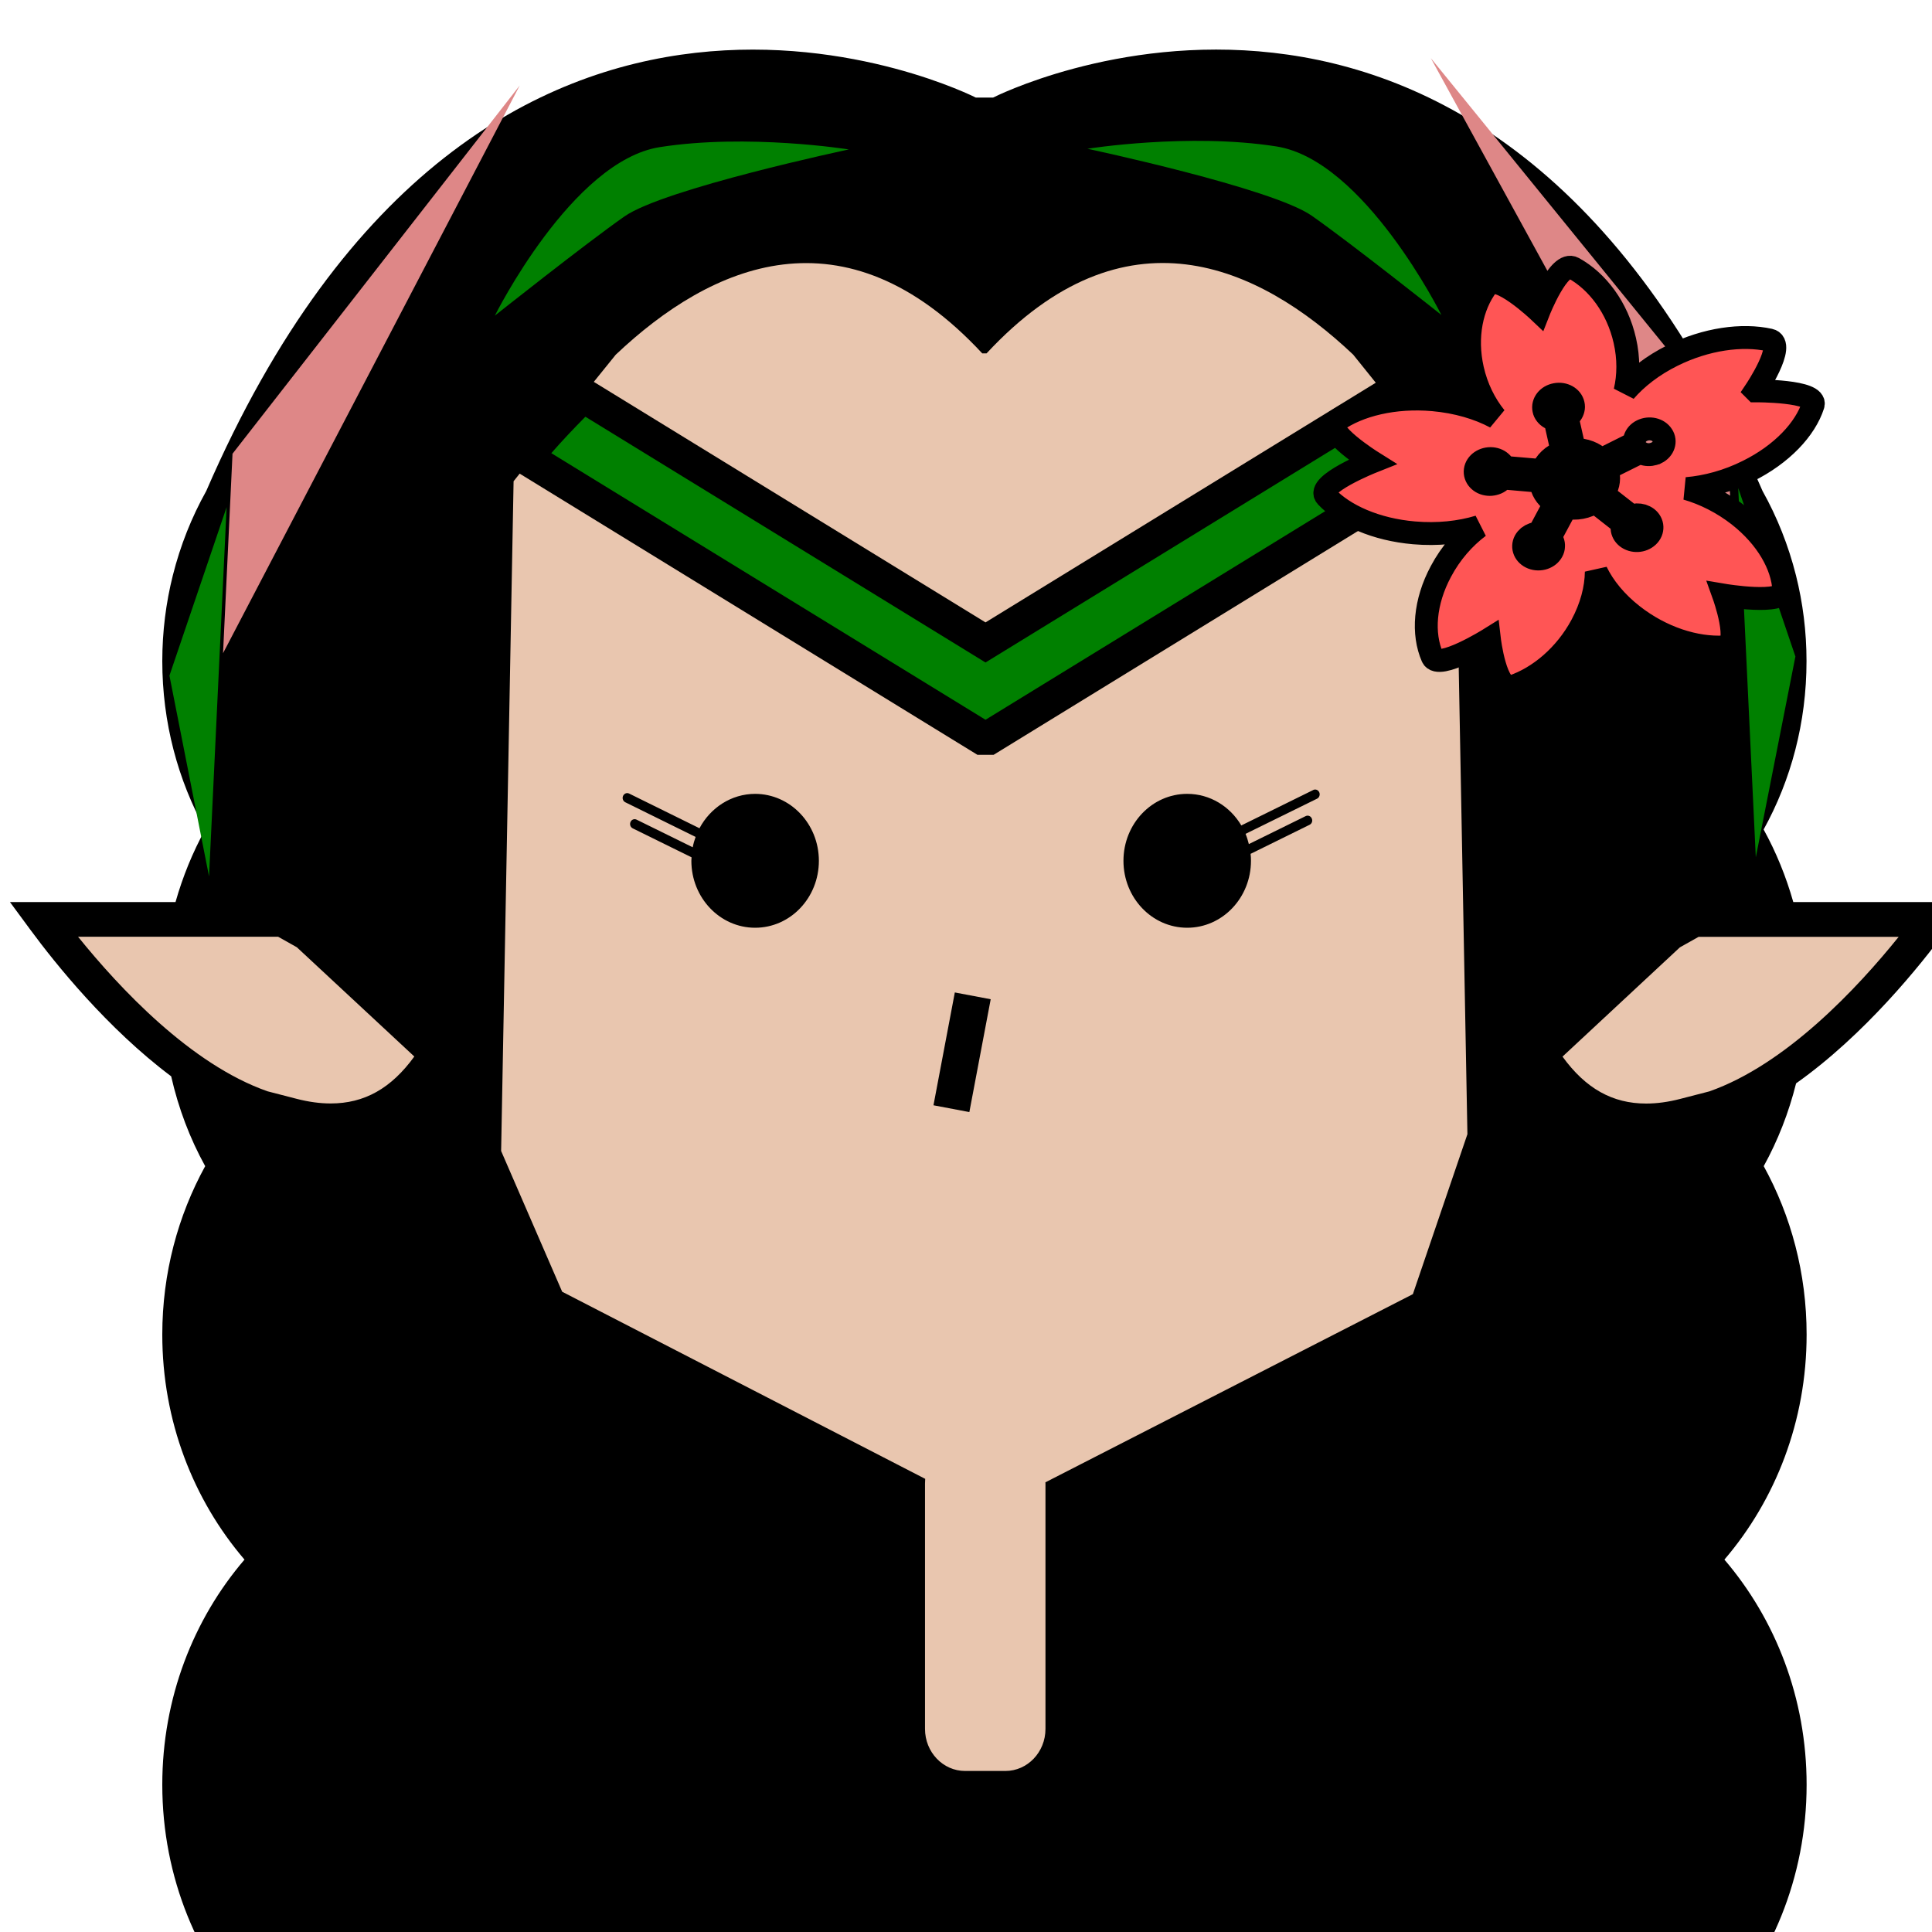
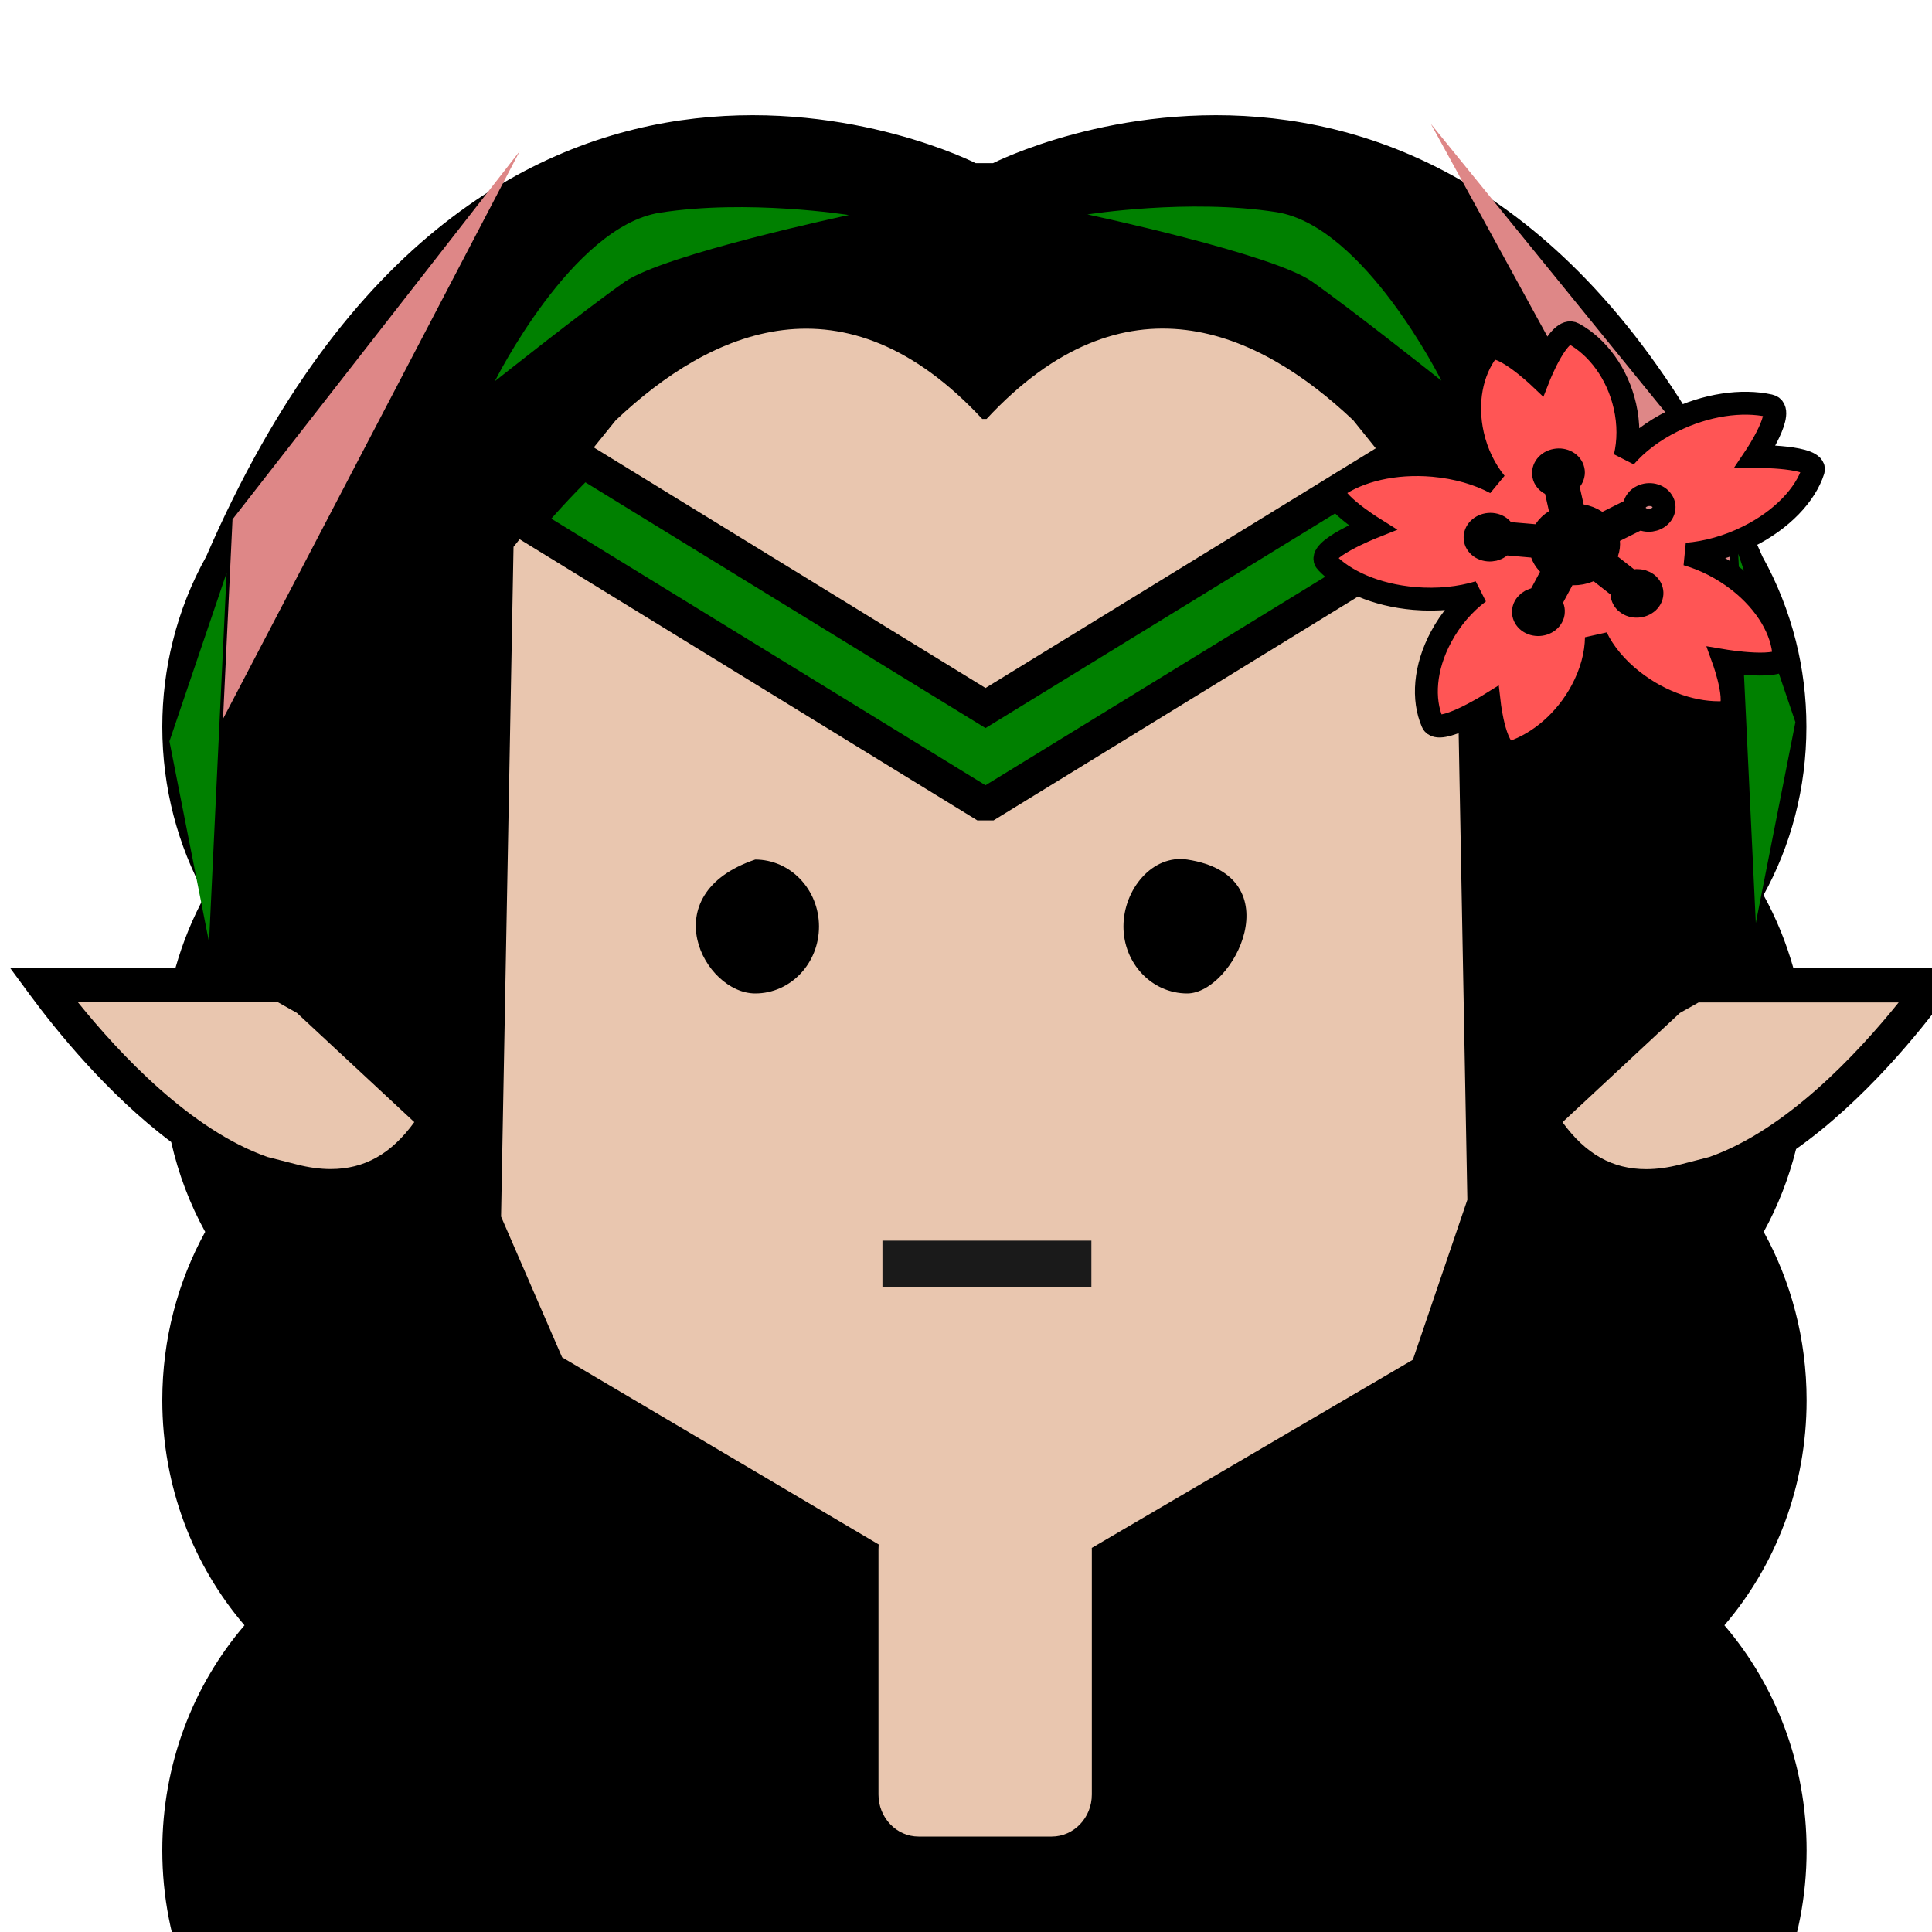
- <svg xmlns="http://www.w3.org/2000/svg" version="1.1" viewBox="0 0 20 20">
-   <defs>
-     <style type="text/css">.str0 {stroke:black;stroke-width:8.46}
+ <svg xmlns="http://www.w3.org/2000/svg" version="1.1" viewBox="0 0 20 20" id="svg13">
+   <defs id="defs1">
+     <style type="text/css" id="style1">.str0 {stroke:black;stroke-width:8.46}
    .fil0 {fill:none}
    .fil1 {fill:black}</style>
  </defs>
-   <g>
-     <path d="m0.32 9.513 1.77 1.791 5.343 7.266 4.474 0.777 6.084-7.941 1.996-1.757-1.931-0.135-2.285-5.914-2.8-1.554-3.67-0.169-3.412 0.101-2.961 5.711-0.451 1.656-0.418 0.203z" style="fill-rule:evenodd;fill:#e9c6af" />
-     <path d="m5.646 3.697 4.575 2.987 5.258-3.083 0.41 0.645-5.69 3.369-5.508-3.345z" style="fill-rule:evenodd;fill:#008000" />
-     <path d="m13.595 8.178-0.745 0.367c-0.116-0.196-0.323-0.327-0.56-0.327-0.365 0-0.66 0.31-0.66 0.693 0 0.383 0.295 0.693 0.66 0.693 0.364 0 0.66-0.31 0.66-0.693 0-0.025-0.001-0.049-0.004-0.072l0.611-0.301c0.024-0.012 0.034-0.041 0.022-0.066-0.011-0.025-0.039-0.035-0.062-0.024l-0.589 0.29c-0.009-0.036-0.02-0.072-0.034-0.106l0.74-0.364c0.023-0.011 0.034-0.041 0.023-0.066-0.011-0.025-0.039-0.036-0.063-0.024z" style="fill:#000000;stroke-width:.228" />
-     <path d="m18.564 9.338c-0.075-0.265-0.178-0.517-0.307-0.751 0.283-0.512 0.444-1.107 0.444-1.743 0-0.306-0.038-0.604-0.109-0.887-0.078-0.31-0.195-0.604-0.346-0.874-2.886-6.667-7.965-4.073-7.965-4.073h-0.18s-5.079-2.593-7.966 4.073c-0.151 0.27-0.268 0.563-0.346 0.874-0.071 0.283-0.109 0.581-0.109 0.887 0 0.635 0.162 1.23 0.444 1.743-0.129 0.235-0.232 0.486-0.307 0.751h-1.714l0.213 0.289c0.255 0.346 0.793 1.018 1.456 1.515 0.075 0.331 0.194 0.644 0.352 0.93-0.282 0.513-0.444 1.108-0.444 1.743 0 0.896 0.322 1.712 0.851 2.33-0.529 0.617-0.851 1.434-0.851 2.33 0 1.925 1.486 3.486 3.32 3.486h10.382c1.834 0 3.32-1.561 3.32-3.486 0-0.895-0.322-1.712-0.851-2.33 0.529-0.618 0.851-1.434 0.851-2.33 0-0.635-0.162-1.23-0.444-1.743 0.146-0.265 0.259-0.553 0.335-0.857 0.709-0.502 1.289-1.224 1.556-1.588l0.213-0.289h-1.797zm-17.756 0.359h2.071c0.09 0.05 0.157 0.088 0.194 0.109l1.216 1.131c-0.24 0.331-0.518 0.486-0.866 0.486-0.11 0-0.228-0.016-0.352-0.048l-0.302-0.078c-0.796-0.279-1.535-1.072-1.961-1.6zm5.252-5.383 4.142 2.544 4.086-2.509c0.134 0.126 0.259 0.248 0.374 0.363l-4.46 2.739-4.495-2.76c0.118-0.135 0.237-0.26 0.352-0.376zm4.109-0.656h0.044c1.429-1.539 2.807-0.921 3.795 0.013l0.234 0.291-4.04 2.481-4.055-2.49 0.227-0.281c0.987-0.934 2.366-1.552 3.795-0.013zm4.457 9.739-3.804 1.948c0 0.004 6.67e-4 0.007 6.67e-4 0.012v2.541c0 0.24-0.186 0.435-0.415 0.435h-0.417c-0.229 0-0.415-0.195-0.415-0.435v-2.541c0-0.016 8.903e-4 -0.032 0.002-0.048l-3.758-1.937-0.632-1.457 0.129-6.933 0.063-0.079 4.739 2.911h0.167l4.723-2.901 0.056 0.069 0.126 6.759zm3.069-2.099-0.302 0.078c-0.123 0.032-0.242 0.048-0.352 0.048-0.348 0-0.626-0.155-0.866-0.486l1.215-1.131c0.037-0.021 0.104-0.059 0.194-0.109h2.071c-0.425 0.528-1.165 1.321-1.96 1.6z" style="fill:#000000;stroke-width:.228" />
-     <path d="m7.818 8.218c-0.248 0-0.464 0.144-0.577 0.356l-0.728-0.359c-0.024-0.012-0.051-9.343e-4 -0.063 0.024-0.011 0.025-8.9e-4 0.054 0.023 0.066l0.728 0.359c-0.013 0.035-0.023 0.07-0.03 0.107l-0.581-0.286c-0.024-0.012-0.052-9.344e-4 -0.063 0.024-0.011 0.025-0.001 0.054 0.023 0.066l0.609 0.3c-4.449e-4 0.012-0.002 0.024-0.002 0.036 0 0.382 0.295 0.693 0.66 0.693 0.365 0 0.66-0.31 0.66-0.693-2.193e-4 -0.383-0.296-0.693-0.661-0.693z" style="fill:#000000;stroke-width:.228" />
-     <path d="m5.38 0.885-2.973 3.812-0.098 2.065z" style="fill-rule:evenodd;fill:#de8787" />
-     <path d="m2.346 5.25-0.592 1.744 0.41 2.079z" style="fill-rule:evenodd;fill:#008000" />
-     <path d="m5.123 3.267s0.797-1.601 1.707-1.744c0.91-0.143 1.957 0.024 1.957 0.024s-1.912 0.406-2.322 0.693c-0.41 0.287-1.343 1.028-1.343 1.028z" style="fill-rule:evenodd;fill:#008000" />
-     <path d="m14.812 0.602 3.046 3.747 0.138 2.063z" style="fill-rule:evenodd;fill:#de8787" />
-     <path d="m17.994 5.052 0.592 1.744-0.41 2.079z" style="fill-rule:evenodd;fill:#008000" />
-     <path d="m14.921 3.26s-0.797-1.601-1.707-1.744c-0.91-0.143-1.957 0.024-1.957 0.024s1.912 0.406 2.322 0.693c0.41 0.287 1.343 1.028 1.343 1.028z" style="fill-rule:evenodd;fill:#008000" />
-     <path d="m18.172 4.045s0.326-0.486 0.147-0.525c-0.285-0.063-0.658-0.012-1.005 0.16-0.204 0.101-0.371 0.231-0.492 0.371 0.038-0.161 0.04-0.342-0.002-0.526-0.077-0.34-0.283-0.613-0.532-0.75-0.15-0.083-0.358 0.447-0.358 0.447s-0.429-0.407-0.532-0.271c-0.164 0.216-0.23 0.536-0.155 0.87 0.043 0.192 0.128 0.363 0.239 0.5-0.177-0.095-0.4-0.161-0.647-0.183-0.4-0.035-0.77 0.055-1.004 0.221-0.141 0.099 0.374 0.422 0.374 0.422s-0.59 0.235-0.476 0.358c0.184 0.196 0.515 0.343 0.909 0.377 0.244 0.021 0.475-0.004 0.672-0.064-0.155 0.116-0.293 0.274-0.393 0.462-0.171 0.318-0.194 0.647-0.089 0.887 0.063 0.143 0.59-0.186 0.59-0.186s0.064 0.552 0.238 0.492c0.277-0.094 0.549-0.323 0.717-0.636 0.1-0.187 0.15-0.377 0.152-0.552 0.077 0.159 0.205 0.316 0.378 0.451 0.295 0.231 0.65 0.345 0.95 0.327 0.179-0.01-0.01-0.536-0.01-0.536s0.63 0.106 0.623-0.054c-0.013-0.254-0.176-0.543-0.466-0.771-0.168-0.131-0.355-0.225-0.54-0.278 0.204-0.017 0.424-0.076 0.634-0.181 0.353-0.175 0.595-0.435 0.675-0.684 0.048-0.151-0.596-0.147-0.596-0.147zm-1.025 0.643c-0.018 0.009-0.038 0.014-0.057 0.017-0.039 0.005-0.079-0.003-0.11-0.023l-0.275 0.137-0.071 0.036c0.005 0.012 9e-3 0.025 0.012 0.038 0.018 0.079-0.003 0.157-0.049 0.221l0.043 0.034 0.247 0.193c0.036-0.014 0.077-0.015 0.114-0.004 0.018 0.006 0.035 0.014 0.051 0.026 0.062 0.049 0.066 0.133 0.008 0.188-0.059 0.056-0.156 0.06-0.219 0.011-0.015-0.012-0.027-0.026-0.035-0.041-0.017-0.031-0.019-0.066-0.006-0.098l-0.245-0.192-0.044-0.034c-0.041 0.027-0.089 0.047-0.142 0.057-0.053 0.01-0.106 0.009-0.155-0.002l-0.022 0.04-0.146 0.272c0.025 0.025 0.039 0.058 0.036 0.093-2.51e-4 0.016-5e-3 0.034-0.014 0.05-0.036 0.068-0.128 0.098-0.206 0.068-0.077-0.03-0.111-0.108-0.075-0.176 0.009-0.016 0.021-0.03 0.035-0.042 0.029-0.023 0.067-0.037 0.107-0.037l0.145-0.271 0.022-0.041c-0.071-0.042-0.123-0.107-0.141-0.186-3e-3 -0.013-0.005-0.026-0.005-0.039l-0.063-0.006-0.33-0.029c-0.02 0.03-0.053 0.052-0.091 0.061-0.019 0.005-0.039 0.007-0.059 0.005-0.085-0.007-0.145-0.073-0.135-0.146 0.01-0.074 0.088-0.127 0.173-0.12 0.021 0.002 0.04 0.007 0.057 0.015 0.034 0.016 0.06 0.043 0.071 0.075l0.327 0.028 0.065 0.006c0.031-0.087 0.106-0.159 0.207-0.195l-0.075-0.333c-0.038-0.007-0.072-0.027-0.093-0.055-0.011-0.014-0.019-0.03-0.022-0.047-0.016-0.072 0.039-0.143 0.123-0.158 0.084-0.016 0.165 0.029 0.181 0.102 0.004 0.017 0.004 0.035-2.24e-4 0.051-0.008 0.034-0.03 0.064-0.062 0.084l0.075 0.333c0.108-0.003 0.208 0.037 0.274 0.105l0.076-0.038 0.27-0.135c-0.003-0.033 0.009-0.067 0.033-0.094 0.012-0.013 0.027-0.025 0.046-0.034 0.075-0.037 0.169-0.016 0.21 0.048 0.042 0.063 0.014 0.145-0.06 0.182z" style="fill:#ff5555;stroke-width:.237;stroke:#000000" />
-     <path d="m10.07 10.309-0.221 1.168" style="fill:none;stroke-width:.378;stroke:#000000" />
+   <g id="g13">
+     <path d="m 0.32,10.193 1.77,1.791 5.343,7.266 4.474,0.777 6.084,-7.941 1.996,-1.757 -1.931,-0.135 -2.285,-5.914 -2.8,-1.554 -3.67,-0.169 -3.412,0.101 -2.961,5.711 -0.451,1.656 -0.418,0.203 z" style="fill:#e9c6af;fill-rule:evenodd" id="path1" />
+     <path d="m 5.646,4.377 4.575,2.987 5.258,-3.083 0.41,0.645 -5.69,3.369 -5.508,-3.345 z" style="fill:#008000;fill-rule:evenodd" id="path2" />
+     <path d="m 12.29,8.898 c -0.361,-0.055 -0.66,0.31 -0.66,0.693 0,0.383 0.295,0.693 0.66,0.693 0.48,0 1.099,-1.218 0,-1.386 z" style="fill:#000000;stroke-width:0.228" id="path3" />
+     <path d="M 18.564,10.018 C 18.489,9.753 18.386,9.501 18.256,9.266 c 0.283,-0.512 0.444,-1.107 0.444,-1.743 0,-0.306 -0.038,-0.604 -0.109,-0.887 -0.078,-0.31 -0.195,-0.604 -0.346,-0.874 -2.886,-6.666 -7.965,-4.073 -7.965,-4.073 h -0.18 c 0,0 -5.079,-2.593 -7.966,4.073 C 1.983,6.033 1.866,6.326 1.789,6.637 1.718,6.92 1.68,7.218 1.68,7.524 c 0,0.635 0.162,1.23 0.444,1.743 -0.129,0.235 -0.232,0.486 -0.307,0.751 h -1.714 l 0.213,0.289 c 0.255,0.346 0.793,1.018 1.456,1.515 0.075,0.331 0.194,0.644 0.352,0.93 -0.282,0.513 -0.444,1.108 -0.444,1.743 0,0.896 0.322,1.712 0.851,2.33 -0.529,0.617 -0.851,1.434 -0.851,2.33 0,1.925 1.486,3.486 3.32,3.486 h 10.382 c 1.834,0 3.32,-1.561 3.32,-3.486 0,-0.895 -0.322,-1.712 -0.851,-2.33 0.529,-0.618 0.851,-1.434 0.851,-2.33 0,-0.635 -0.162,-1.23 -0.444,-1.743 0.146,-0.265 0.259,-0.553 0.335,-0.857 0.709,-0.502 1.289,-1.224 1.556,-1.588 l 0.213,-0.289 h -1.797 z M 0.808,10.376 h 2.071 c 0.09,0.05 0.157,0.088 0.194,0.109 l 1.216,1.131 c -0.24,0.331 -0.518,0.486 -0.866,0.486 -0.11,0 -0.228,-0.016 -0.352,-0.048 L 2.769,11.977 c -0.796,-0.279 -1.535,-1.072 -1.961,-1.6 z m 5.252,-5.383 4.142,2.544 4.086,-2.509 c 0.134,0.126 0.259,0.248 0.374,0.363 L 10.202,8.129 5.707,5.369 C 5.826,5.235 5.944,5.109 6.06,4.993 Z m 4.109,-0.656 h 0.044 c 1.429,-1.539 2.807,-0.921 3.795,0.013 l 0.234,0.291 -4.04,2.481 -4.055,-2.49 0.227,-0.281 c 0.987,-0.934 2.366,-1.552 3.795,-0.013 z m 4.457,9.739 -3.324,1.948 c 0,0.004 6.67e-4,0.007 6.67e-4,0.012 v 2.541 c 0,0.24 -0.186,0.435 -0.415,0.435 H 9.509 c -0.229,0 -0.415,-0.195 -0.415,-0.435 v -2.541 c 0,-0.016 8.903e-4,-0.032 0.002,-0.048 l -3.277,-1.937 -0.632,-1.457 0.129,-6.933 0.063,-0.079 4.739,2.911 h 0.167 l 4.723,-2.901 0.056,0.069 0.126,6.759 z m 3.069,-2.099 -0.302,0.078 c -0.123,0.032 -0.242,0.048 -0.352,0.048 -0.348,0 -0.626,-0.155 -0.866,-0.486 l 1.215,-1.131 c 0.037,-0.021 0.104,-0.059 0.194,-0.109 h 2.071 c -0.425,0.528 -1.165,1.321 -1.96,1.6 z" style="fill:#000000;stroke-width:0.228" id="path4" />
+     <path d="m 7.818,8.898 c -1.066,0.361 -0.532,1.386 2.12e-4,1.386 0.365,0 0.66,-0.31 0.66,-0.693 -2.193e-4,-0.383 -0.296,-0.693 -0.661,-0.693 z" style="fill:#000000;stroke-width:0.228" id="path5" />
+     <path d="M 5.38,1.565 2.407,5.376 2.309,7.441 Z" style="fill:#de8787;fill-rule:evenodd" id="path6" />
+     <path d="m 2.346,5.93 -0.592,1.744 0.41,2.079 z" style="fill:#008000;fill-rule:evenodd" id="path7" />
+     <path d="m 5.123,3.946 c 0,0 0.797,-1.601 1.707,-1.744 0.91,-0.143 1.957,0.024 1.957,0.024 0,0 -1.912,0.406 -2.322,0.693 -0.41,0.287 -1.343,1.028 -1.343,1.028 z" style="fill:#008000;fill-rule:evenodd" id="path8" />
+     <path d="M 14.812,1.282 17.858,5.029 17.996,7.092 Z" style="fill:#de8787;fill-rule:evenodd" id="path9" />
+     <path d="m 17.994,5.732 0.592,1.744 -0.41,2.079 z" style="fill:#008000;fill-rule:evenodd" id="path10" />
+     <path d="m 14.921,3.94 c 0,0 -0.797,-1.601 -1.707,-1.744 -0.91,-0.143 -1.957,0.024 -1.957,0.024 0,0 1.912,0.406 2.322,0.693 0.41,0.287 1.343,1.028 1.343,1.028 z" style="fill:#008000;fill-rule:evenodd" id="path11" />
+     <path d="m 18.172,4.725 c 0,0 0.326,-0.486 0.147,-0.525 C 18.034,4.137 17.661,4.188 17.315,4.36 17.11,4.461 16.943,4.591 16.823,4.73 16.861,4.569 16.863,4.389 16.821,4.204 16.744,3.865 16.538,3.591 16.289,3.454 c -0.15,-0.083 -0.358,0.447 -0.358,0.447 0,0 -0.429,-0.407 -0.532,-0.271 -0.164,0.216 -0.23,0.536 -0.155,0.87 0.043,0.192 0.128,0.363 0.239,0.5 -0.177,-0.095 -0.4,-0.161 -0.647,-0.183 -0.4,-0.035 -0.77,0.055 -1.004,0.221 -0.141,0.099 0.374,0.422 0.374,0.422 0,0 -0.59,0.235 -0.476,0.358 0.184,0.196 0.515,0.343 0.909,0.377 0.244,0.021 0.475,-0.004 0.672,-0.064 -0.155,0.116 -0.293,0.274 -0.393,0.462 -0.171,0.318 -0.194,0.647 -0.089,0.887 0.063,0.143 0.59,-0.186 0.59,-0.186 0,0 0.064,0.552 0.238,0.492 0.277,-0.094 0.549,-0.323 0.717,-0.636 0.1,-0.187 0.15,-0.377 0.152,-0.552 0.077,0.159 0.205,0.316 0.378,0.451 0.295,0.231 0.65,0.345 0.95,0.327 0.179,-0.01 -0.01,-0.536 -0.01,-0.536 0,0 0.63,0.106 0.623,-0.054 -0.013,-0.254 -0.176,-0.543 -0.466,-0.771 -0.168,-0.131 -0.355,-0.225 -0.54,-0.278 0.204,-0.017 0.424,-0.076 0.634,-0.181 0.353,-0.175 0.595,-0.435 0.675,-0.684 0.048,-0.151 -0.596,-0.147 -0.596,-0.147 z m -1.025,0.643 c -0.018,0.009 -0.038,0.014 -0.057,0.017 -0.039,0.005 -0.079,-0.003 -0.11,-0.023 l -0.275,0.137 -0.071,0.036 c 0.005,0.012 0.009,0.025 0.012,0.038 0.018,0.079 -0.003,0.157 -0.049,0.221 l 0.043,0.034 0.247,0.193 c 0.036,-0.014 0.077,-0.015 0.114,-0.004 0.018,0.006 0.035,0.014 0.051,0.026 0.062,0.049 0.066,0.133 0.008,0.188 C 17,6.286 16.902,6.291 16.84,6.241 16.824,6.23 16.813,6.215 16.805,6.2 16.788,6.17 16.786,6.135 16.798,6.102 L 16.553,5.91 16.509,5.876 c -0.041,0.027 -0.089,0.047 -0.142,0.057 -0.053,0.01 -0.106,0.009 -0.155,-0.002 l -0.022,0.04 -0.146,0.272 c 0.025,0.025 0.039,0.058 0.036,0.093 -2.51e-4,0.016 -0.005,0.034 -0.014,0.05 -0.036,0.068 -0.128,0.098 -0.206,0.068 -0.077,-0.03 -0.111,-0.108 -0.075,-0.176 0.009,-0.016 0.021,-0.03 0.035,-0.042 0.029,-0.023 0.067,-0.037 0.107,-0.037 l 0.145,-0.271 0.022,-0.041 c -0.071,-0.042 -0.123,-0.107 -0.141,-0.186 -0.003,-0.013 -0.005,-0.026 -0.005,-0.039 l -0.063,-0.006 -0.33,-0.029 C 15.537,5.657 15.503,5.679 15.465,5.689 15.447,5.693 15.427,5.695 15.406,5.693 15.321,5.686 15.261,5.621 15.271,5.548 15.281,5.474 15.359,5.421 15.444,5.428 c 0.021,0.002 0.04,0.007 0.057,0.015 0.034,0.016 0.06,0.043 0.071,0.075 l 0.327,0.028 0.065,0.006 c 0.031,-0.087 0.106,-0.159 0.207,-0.195 l -0.075,-0.333 c -0.038,-0.007 -0.072,-0.027 -0.093,-0.055 -0.011,-0.014 -0.019,-0.03 -0.022,-0.047 -0.016,-0.072 0.039,-0.143 0.123,-0.158 0.084,-0.016 0.165,0.029 0.181,0.102 0.004,0.017 0.004,0.035 -2.24e-4,0.051 -0.008,0.034 -0.03,0.064 -0.062,0.084 l 0.075,0.333 c 0.108,-0.003 0.208,0.037 0.274,0.105 l 0.076,-0.038 0.27,-0.135 c -0.003,-0.033 0.009,-0.067 0.033,-0.094 0.012,-0.013 0.027,-0.025 0.046,-0.034 0.075,-0.037 0.169,-0.016 0.21,0.048 0.042,0.063 0.014,0.145 -0.06,0.182 z" style="fill:#ff5555;stroke:#000000;stroke-width:0.237" id="path12" />
+     <rect style="fill:#1a1a1a;stroke-width:2.372;stroke-linecap:round;stroke-linejoin:round" id="rect1" width="2.163" height="0.481" x="9.135" y="12.843" />
  </g>
</svg>
